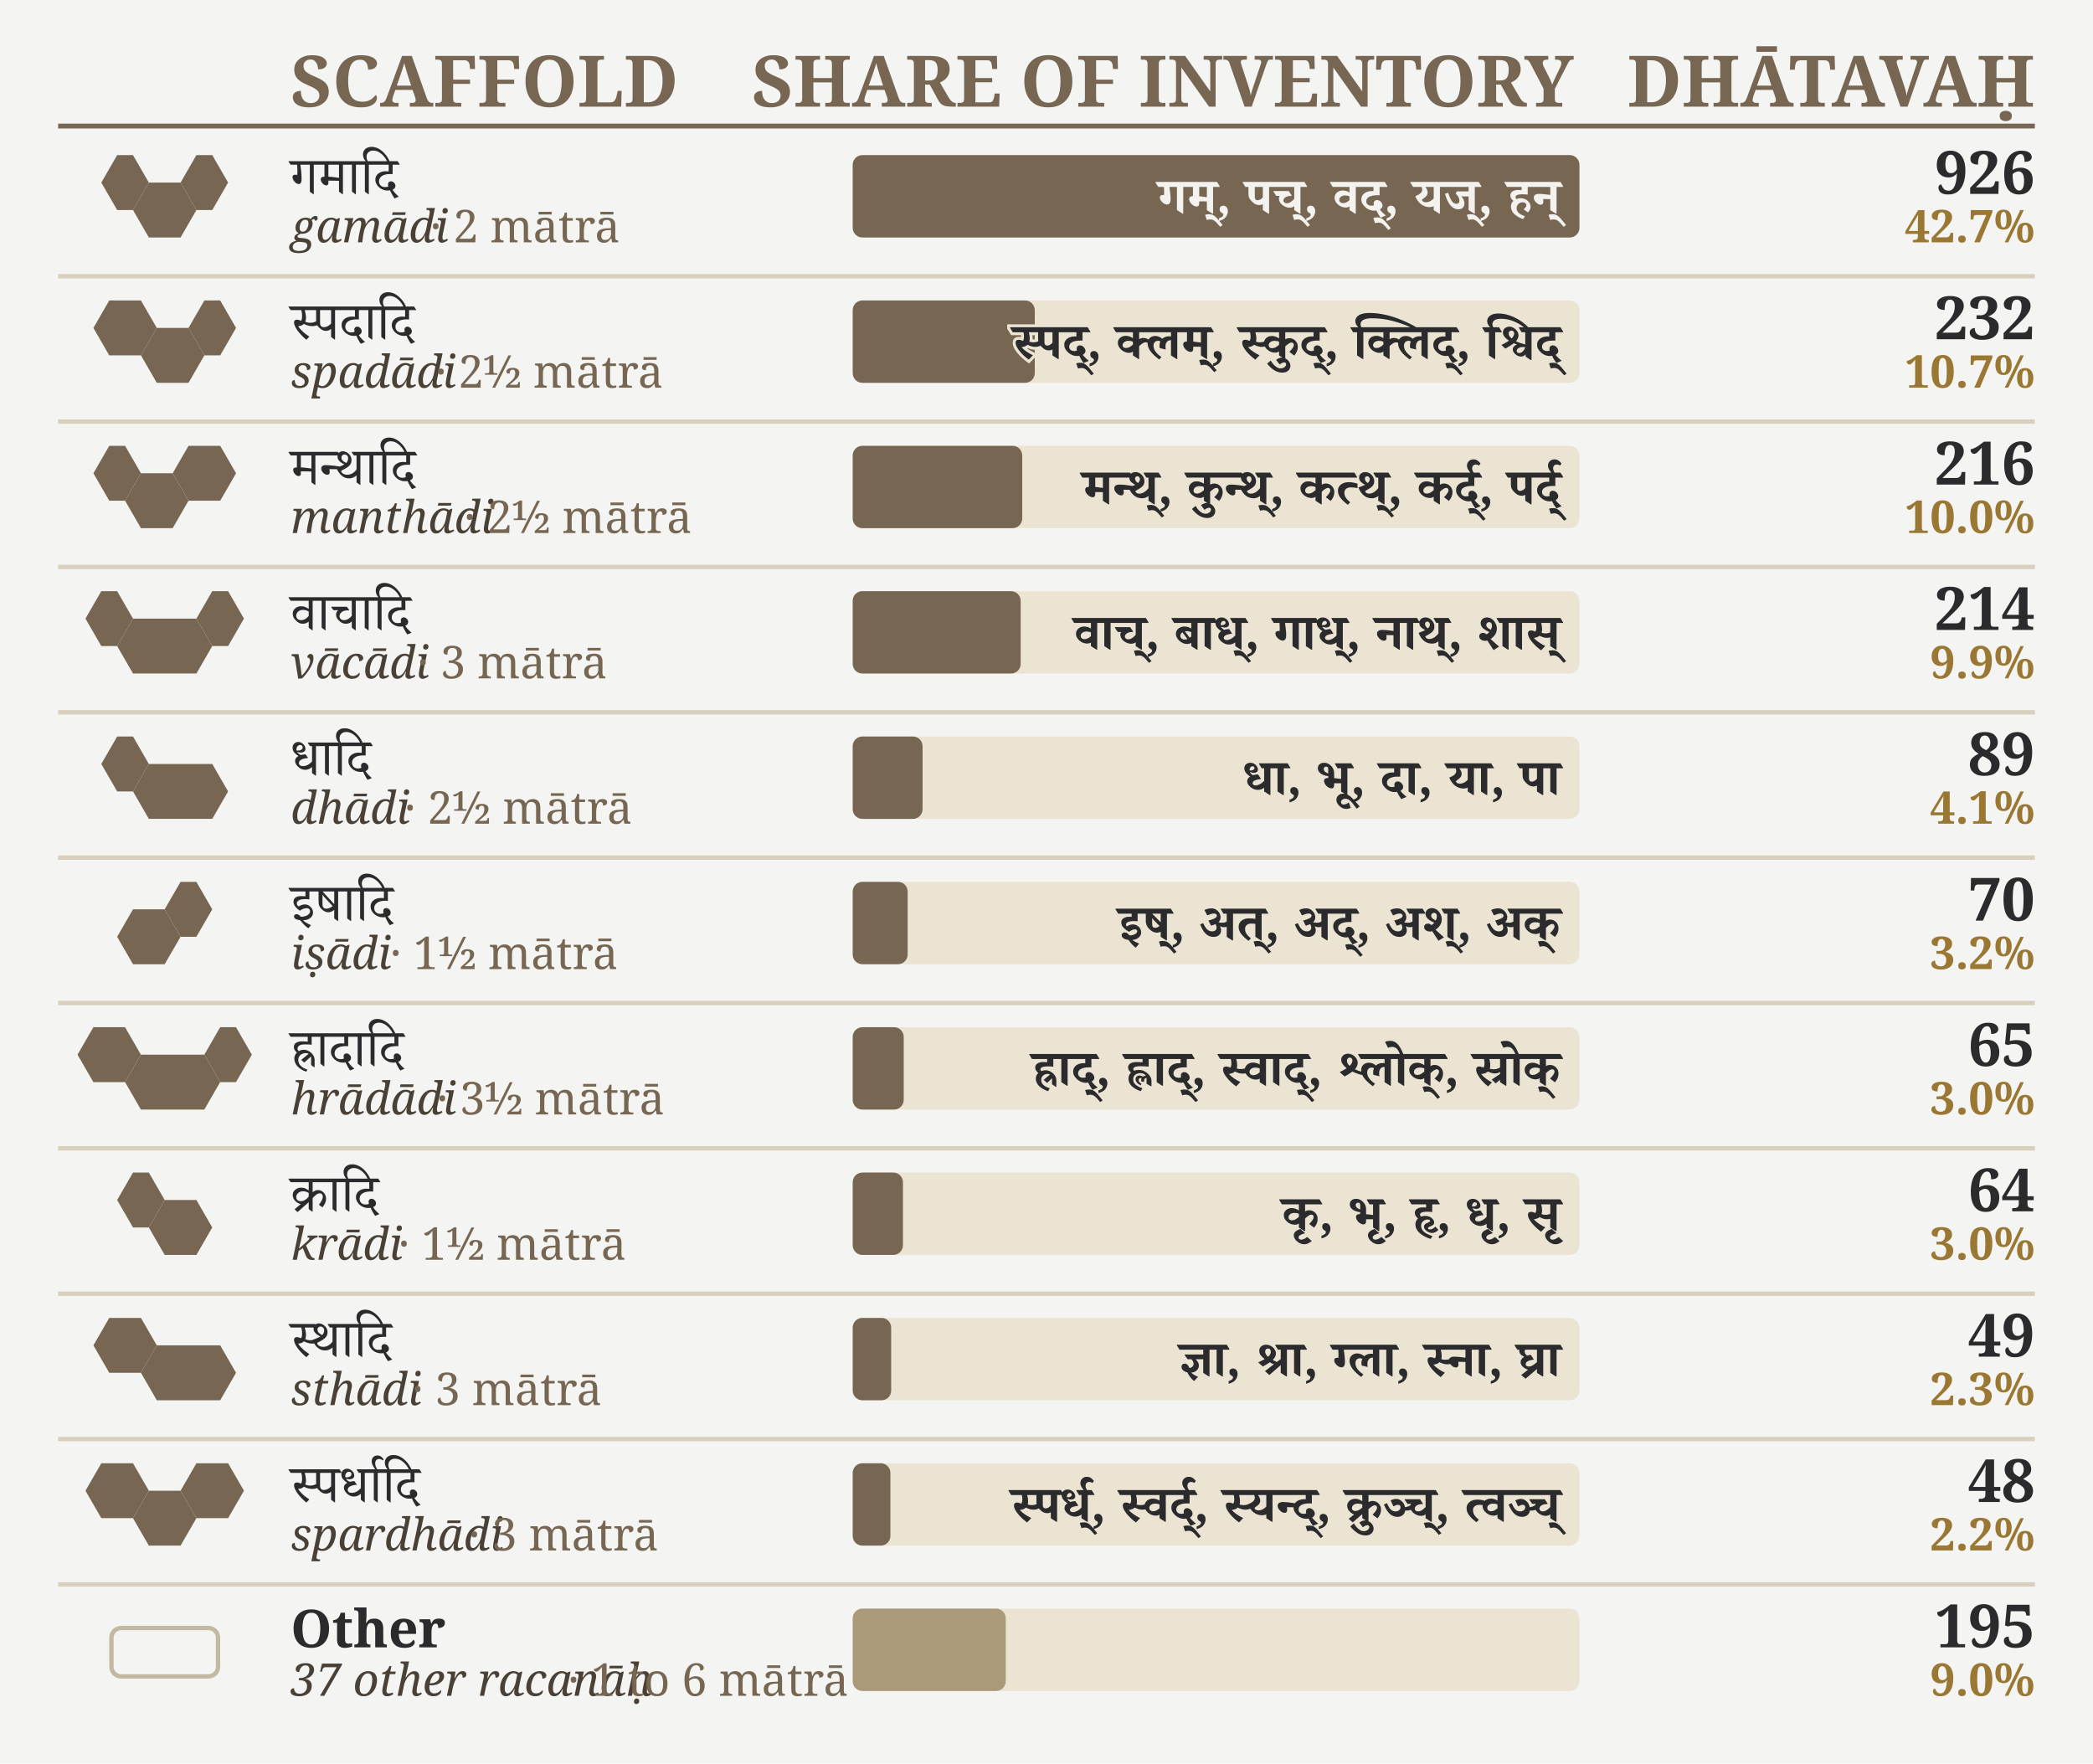
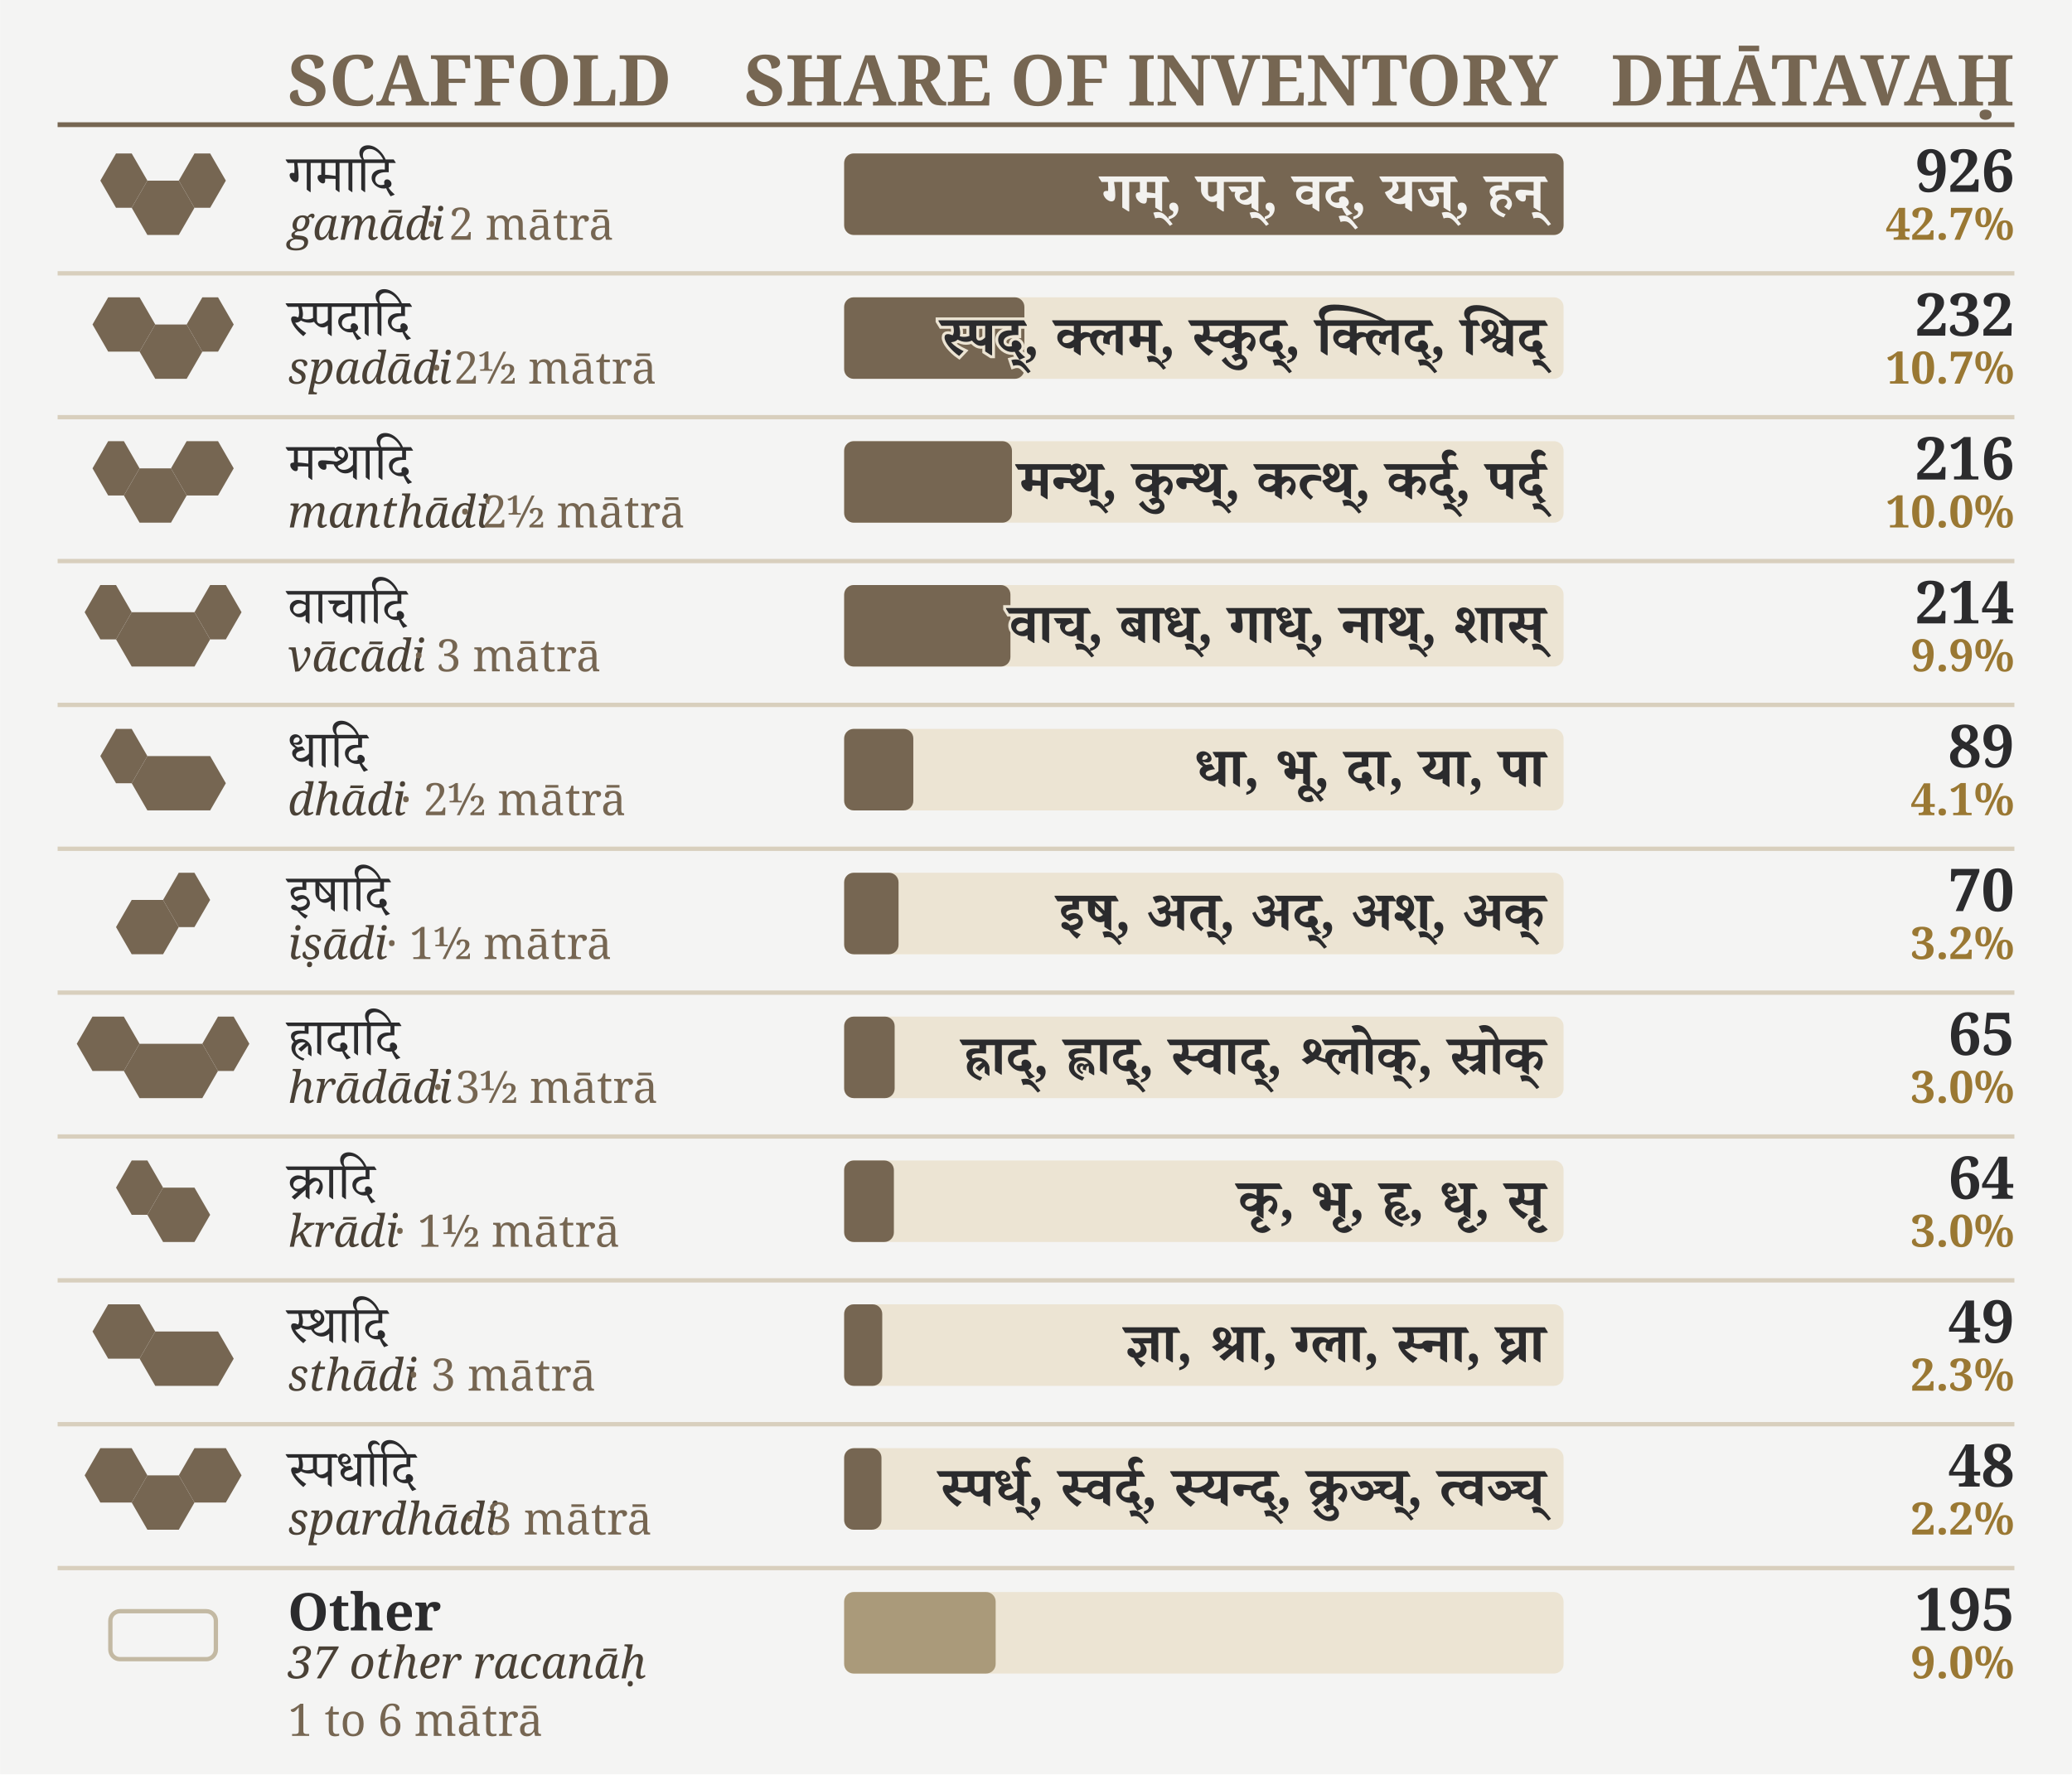
- <svg xmlns="http://www.w3.org/2000/svg" id="svg-bars" viewBox="0 0 432 364" width="4.5in" height="3.792in">
-   <rect x="0.00" y="0.00" width="432.00" height="364.00" fill="#f4f4f3" />
+ <svg xmlns="http://www.w3.org/2000/svg" id="svg-bars" viewBox="0 0 432 370" width="4.5in" height="3.854in">
+   <rect x="0.00" y="0.00" width="432.00" height="370.00" fill="#f4f4f3" />
  <text x="60.00" y="22.00" font-family="'Gentium Book Plus', Charter, 'Charis SIL', Georgia, serif" font-size="14.667" font-weight="700" font-style="normal" fill="#766652" text-anchor="start">SCAFFOLD</text>
  <text x="240.00" y="22.00" font-family="'Gentium Book Plus', Charter, 'Charis SIL', Georgia, serif" font-size="14.667" font-weight="700" font-style="normal" fill="#766652" text-anchor="middle">SHARE OF INVENTORY</text>
  <text x="420.00" y="22.00" font-family="'Gentium Book Plus', Charter, 'Charis SIL', Georgia, serif" font-size="14.667" font-weight="700" font-style="normal" fill="#766652" text-anchor="end">DHĀTAVAḤ</text>
  <line x1="12.00" y1="26.00" x2="420.00" y2="26.00" stroke="#766652" stroke-width="1" />
  <g transform="translate(20.91 32.00) scale(0.8095) translate(6.06 10.5)">
    <polygon points="-2.02,-10.50 2.02,-10.50 6.06,-3.50 2.02,3.50 -2.02,3.50 -6.06,-3.50" fill="#766652" />
    <polygon points="6.06,-3.50 14.15,-3.50 18.19,3.50 14.15,10.50 6.06,10.50 2.02,3.50" fill="#766652" />
    <polygon points="18.19,-10.50 22.23,-10.50 26.27,-3.50 22.23,3.50 18.19,3.50 14.15,-3.50" fill="#766652" />
  </g>
  <text x="60.00" y="40.00" font-family="'Adobe Devanagari', 'Noto Serif Devanagari', serif" font-size="10.833" font-weight="400" font-style="normal" fill="#2b2b2d" text-anchor="start">गमादि</text>
  <text x="60.00" y="50.00" font-family="'Gentium Book Plus', Charter, 'Charis SIL', Georgia, serif" font-size="9.333" font-weight="400" font-style="italic" fill="#4a4136" text-anchor="start">gamādi</text>
  <text x="88.77" y="50.00" font-family="'Gentium Book Plus', Charter, 'Charis SIL', Georgia, serif" font-size="9.333" font-weight="400" font-style="normal" fill="#766652" text-anchor="start">· 2 mātrā</text>
  <rect x="176.00" y="32.00" width="150.00" height="17.00" rx="2" fill="#ece4d3" />
  <rect x="176.00" y="32.00" width="150.00" height="17.00" rx="2" fill="#766652" />
  <text x="420.00" y="40.00" font-family="'Gentium Book Plus', Charter, 'Charis SIL', Georgia, serif" font-size="12.333" font-weight="700" font-style="normal" fill="#2b2b2d" text-anchor="end">926</text>
  <text x="420.00" y="50.00" font-family="'Gentium Book Plus', Charter, 'Charis SIL', Georgia, serif" font-size="9.333" font-weight="700" font-style="normal" fill="#9a7833" text-anchor="end">42.7%</text>
-   <text x="322.00" y="44.00" font-family="'Adobe Devanagari', 'Noto Serif Devanagari', serif" font-size="10.333" font-weight="600" font-style="normal" fill="#f3f2ef" text-anchor="end">गम्, पच्, वद्, यज्, हन्</text>
+   <text x="322.00" y="44.00" font-family="'Adobe Devanagari', 'Noto Serif Devanagari', serif" font-size="11.5" font-weight="600" font-style="normal" fill="#f3f2ef" text-anchor="end">गम्, पच्, वद्, यज्, हन्</text>
  <line x1="12.00" y1="57.00" x2="420.00" y2="57.00" stroke="#d8cfbd" stroke-width="0.9" />
  <g transform="translate(19.28 62.00) scale(0.8095) translate(8.08 10.5)">
    <polygon points="-4.04,-10.50 4.04,-10.50 8.08,-3.50 4.04,3.50 -4.04,3.50 -8.08,-3.50" fill="#766652" />
    <polygon points="8.08,-3.50 16.17,-3.50 20.21,3.50 16.17,10.50 8.08,10.50 4.04,3.50" fill="#766652" />
    <polygon points="20.21,-10.50 24.25,-10.50 28.29,-3.50 24.25,3.50 20.21,3.50 16.17,-3.50" fill="#766652" />
  </g>
  <text x="60.00" y="70.00" font-family="'Adobe Devanagari', 'Noto Serif Devanagari', serif" font-size="10.833" font-weight="400" font-style="normal" fill="#2b2b2d" text-anchor="start">स्पदादि</text>
  <text x="60.00" y="80.00" font-family="'Gentium Book Plus', Charter, 'Charis SIL', Georgia, serif" font-size="9.333" font-weight="400" font-style="italic" fill="#4a4136" text-anchor="start">spadādi</text>
  <text x="89.84" y="80.00" font-family="'Gentium Book Plus', Charter, 'Charis SIL', Georgia, serif" font-size="9.333" font-weight="400" font-style="normal" fill="#766652" text-anchor="start">· 2½ mātrā</text>
  <rect x="176.00" y="62.00" width="150.00" height="17.00" rx="2" fill="#ece4d3" />
  <rect x="176.00" y="62.00" width="37.58" height="17.00" rx="2" fill="#766652" />
  <text x="420.00" y="70.00" font-family="'Gentium Book Plus', Charter, 'Charis SIL', Georgia, serif" font-size="12.333" font-weight="700" font-style="normal" fill="#2b2b2d" text-anchor="end">232</text>
  <text x="420.00" y="80.00" font-family="'Gentium Book Plus', Charter, 'Charis SIL', Georgia, serif" font-size="9.333" font-weight="700" font-style="normal" fill="#9a7833" text-anchor="end">10.7%</text>
-   <text x="322.00" y="74.00" font-family="'Adobe Devanagari', 'Noto Serif Devanagari', serif" font-size="10.333" font-weight="600" font-style="normal" fill="#2b2b2d" text-anchor="end" stroke="#ece4d3" stroke-width="1.2" paint-order="stroke">स्पद्, क्लम्, स्कुद्, क्लिद्, श्विद्</text>
+   <text x="322.00" y="74.00" font-family="'Adobe Devanagari', 'Noto Serif Devanagari', serif" font-size="11.5" font-weight="600" font-style="normal" fill="#2b2b2d" text-anchor="end" stroke="#ece4d3" stroke-width="1.2" paint-order="stroke">स्पद्, क्लम्, स्कुद्, क्लिद्, श्विद्</text>
  <line x1="12.00" y1="87.00" x2="420.00" y2="87.00" stroke="#d8cfbd" stroke-width="0.9" />
  <g transform="translate(19.28 92.00) scale(0.8095) translate(6.06 10.5)">
    <polygon points="-2.02,-10.50 2.02,-10.50 6.06,-3.50 2.02,3.50 -2.02,3.50 -6.06,-3.50" fill="#766652" />
    <polygon points="6.06,-3.50 14.15,-3.50 18.19,3.50 14.15,10.50 6.06,10.50 2.02,3.50" fill="#766652" />
    <polygon points="18.19,-10.50 26.27,-10.50 30.31,-3.50 26.27,3.50 18.19,3.50 14.15,-3.50" fill="#766652" />
  </g>
  <text x="60.00" y="100.00" font-family="'Adobe Devanagari', 'Noto Serif Devanagari', serif" font-size="10.833" font-weight="400" font-style="normal" fill="#2b2b2d" text-anchor="start">मन्थादि</text>
  <text x="60.00" y="110.00" font-family="'Gentium Book Plus', Charter, 'Charis SIL', Georgia, serif" font-size="9.333" font-weight="400" font-style="italic" fill="#4a4136" text-anchor="start">manthādi</text>
  <text x="95.77" y="110.00" font-family="'Gentium Book Plus', Charter, 'Charis SIL', Georgia, serif" font-size="9.333" font-weight="400" font-style="normal" fill="#766652" text-anchor="start">· 2½ mātrā</text>
  <rect x="176.00" y="92.00" width="150.00" height="17.00" rx="2" fill="#ece4d3" />
  <rect x="176.00" y="92.00" width="34.99" height="17.00" rx="2" fill="#766652" />
  <text x="420.00" y="100.00" font-family="'Gentium Book Plus', Charter, 'Charis SIL', Georgia, serif" font-size="12.333" font-weight="700" font-style="normal" fill="#2b2b2d" text-anchor="end">216</text>
  <text x="420.00" y="110.00" font-family="'Gentium Book Plus', Charter, 'Charis SIL', Georgia, serif" font-size="9.333" font-weight="700" font-style="normal" fill="#9a7833" text-anchor="end">10.0%</text>
-   <text x="322.00" y="104.00" font-family="'Adobe Devanagari', 'Noto Serif Devanagari', serif" font-size="10.333" font-weight="600" font-style="normal" fill="#2b2b2d" text-anchor="end" stroke="#ece4d3" stroke-width="1.2" paint-order="stroke">मन्थ्, कुन्थ्, कत्थ्, कर्द्, पर्द्</text>
+   <text x="322.00" y="104.00" font-family="'Adobe Devanagari', 'Noto Serif Devanagari', serif" font-size="11.5" font-weight="600" font-style="normal" fill="#2b2b2d" text-anchor="end" stroke="#ece4d3" stroke-width="1.2" paint-order="stroke">मन्थ्, कुन्थ्, कत्थ्, कर्द्, पर्द्</text>
  <line x1="12.00" y1="117.00" x2="420.00" y2="117.00" stroke="#d8cfbd" stroke-width="0.9" />
  <g transform="translate(17.64 122.00) scale(0.8095) translate(6.06 10.5)">
    <polygon points="-2.02,-10.50 2.02,-10.50 6.06,-3.50 2.02,3.50 -2.02,3.50 -6.06,-3.50" fill="#766652" />
    <polygon points="6.06,-3.50 22.23,-3.50 26.27,3.50 22.23,10.50 6.06,10.50 2.02,3.50" fill="#766652" />
    <polygon points="26.27,-10.50 30.31,-10.50 34.35,-3.50 30.31,3.50 26.27,3.50 22.23,-3.50" fill="#766652" />
  </g>
  <text x="60.00" y="130.00" font-family="'Adobe Devanagari', 'Noto Serif Devanagari', serif" font-size="10.833" font-weight="400" font-style="normal" fill="#2b2b2d" text-anchor="start">वाचादि</text>
  <text x="60.00" y="140.00" font-family="'Gentium Book Plus', Charter, 'Charis SIL', Georgia, serif" font-size="9.333" font-weight="400" font-style="italic" fill="#4a4136" text-anchor="start">vācādi</text>
  <text x="86.13" y="140.00" font-family="'Gentium Book Plus', Charter, 'Charis SIL', Georgia, serif" font-size="9.333" font-weight="400" font-style="normal" fill="#766652" text-anchor="start">· 3 mātrā</text>
  <rect x="176.00" y="122.00" width="150.00" height="17.00" rx="2" fill="#ece4d3" />
  <rect x="176.00" y="122.00" width="34.67" height="17.00" rx="2" fill="#766652" />
  <text x="420.00" y="130.00" font-family="'Gentium Book Plus', Charter, 'Charis SIL', Georgia, serif" font-size="12.333" font-weight="700" font-style="normal" fill="#2b2b2d" text-anchor="end">214</text>
  <text x="420.00" y="140.00" font-family="'Gentium Book Plus', Charter, 'Charis SIL', Georgia, serif" font-size="9.333" font-weight="700" font-style="normal" fill="#9a7833" text-anchor="end">9.9%</text>
-   <text x="322.00" y="134.00" font-family="'Adobe Devanagari', 'Noto Serif Devanagari', serif" font-size="10.333" font-weight="600" font-style="normal" fill="#2b2b2d" text-anchor="end" stroke="#ece4d3" stroke-width="1.2" paint-order="stroke">वाच्, बाध्, गाध्, नाथ्, शास्</text>
+   <text x="322.00" y="134.00" font-family="'Adobe Devanagari', 'Noto Serif Devanagari', serif" font-size="11.5" font-weight="600" font-style="normal" fill="#2b2b2d" text-anchor="end" stroke="#ece4d3" stroke-width="1.2" paint-order="stroke">वाच्, बाध्, गाध्, नाथ्, शास्</text>
  <line x1="12.00" y1="147.00" x2="420.00" y2="147.00" stroke="#d8cfbd" stroke-width="0.9" />
  <g transform="translate(20.91 152.00) scale(0.8095) translate(6.06 10.5)">
    <polygon points="-2.02,-10.50 2.02,-10.50 6.06,-3.50 2.02,3.50 -2.02,3.50 -6.06,-3.50" fill="#766652" />
    <polygon points="6.06,-3.50 22.23,-3.50 26.27,3.50 22.23,10.50 6.06,10.50 2.02,3.50" fill="#766652" />
  </g>
  <text x="60.00" y="160.00" font-family="'Adobe Devanagari', 'Noto Serif Devanagari', serif" font-size="10.833" font-weight="400" font-style="normal" fill="#2b2b2d" text-anchor="start">धादि</text>
  <text x="60.00" y="170.00" font-family="'Gentium Book Plus', Charter, 'Charis SIL', Georgia, serif" font-size="9.333" font-weight="400" font-style="italic" fill="#4a4136" text-anchor="start">dhādi</text>
  <text x="83.47" y="170.00" font-family="'Gentium Book Plus', Charter, 'Charis SIL', Georgia, serif" font-size="9.333" font-weight="400" font-style="normal" fill="#766652" text-anchor="start">· 2½ mātrā</text>
  <rect x="176.00" y="152.00" width="150.00" height="17.00" rx="2" fill="#ece4d3" />
  <rect x="176.00" y="152.00" width="14.42" height="17.00" rx="2" fill="#766652" />
  <text x="420.00" y="160.00" font-family="'Gentium Book Plus', Charter, 'Charis SIL', Georgia, serif" font-size="12.333" font-weight="700" font-style="normal" fill="#2b2b2d" text-anchor="end">89</text>
  <text x="420.00" y="170.00" font-family="'Gentium Book Plus', Charter, 'Charis SIL', Georgia, serif" font-size="9.333" font-weight="700" font-style="normal" fill="#9a7833" text-anchor="end">4.1%</text>
-   <text x="322.00" y="164.00" font-family="'Adobe Devanagari', 'Noto Serif Devanagari', serif" font-size="10.333" font-weight="600" font-style="normal" fill="#2b2b2d" text-anchor="end" stroke="#ece4d3" stroke-width="1.2" paint-order="stroke">धा, भू, दा, या, पा</text>
+   <text x="322.00" y="164.00" font-family="'Adobe Devanagari', 'Noto Serif Devanagari', serif" font-size="11.5" font-weight="600" font-style="normal" fill="#2b2b2d" text-anchor="end" stroke="#ece4d3" stroke-width="1.2" paint-order="stroke">धा, भू, दा, या, पा</text>
  <line x1="12.00" y1="177.00" x2="420.00" y2="177.00" stroke="#d8cfbd" stroke-width="0.9" />
  <g transform="translate(24.18 182.00) scale(0.8095) translate(8.08 10.5)">
    <polygon points="-4.04,-3.50 4.04,-3.50 8.08,3.50 4.04,10.50 -4.04,10.50 -8.08,3.50" fill="#766652" />
    <polygon points="8.08,-10.50 12.12,-10.50 16.17,-3.50 12.12,3.50 8.08,3.50 4.04,-3.50" fill="#766652" />
  </g>
  <text x="60.00" y="190.00" font-family="'Adobe Devanagari', 'Noto Serif Devanagari', serif" font-size="10.833" font-weight="400" font-style="normal" fill="#2b2b2d" text-anchor="start">इषादि</text>
  <text x="60.00" y="200.00" font-family="'Gentium Book Plus', Charter, 'Charis SIL', Georgia, serif" font-size="9.333" font-weight="400" font-style="italic" fill="#4a4136" text-anchor="start">iṣādi</text>
  <text x="80.51" y="200.00" font-family="'Gentium Book Plus', Charter, 'Charis SIL', Georgia, serif" font-size="9.333" font-weight="400" font-style="normal" fill="#766652" text-anchor="start">· 1½ mātrā</text>
  <rect x="176.00" y="182.00" width="150.00" height="17.00" rx="2" fill="#ece4d3" />
  <rect x="176.00" y="182.00" width="11.34" height="17.00" rx="2" fill="#766652" />
  <text x="420.00" y="190.00" font-family="'Gentium Book Plus', Charter, 'Charis SIL', Georgia, serif" font-size="12.333" font-weight="700" font-style="normal" fill="#2b2b2d" text-anchor="end">70</text>
  <text x="420.00" y="200.00" font-family="'Gentium Book Plus', Charter, 'Charis SIL', Georgia, serif" font-size="9.333" font-weight="700" font-style="normal" fill="#9a7833" text-anchor="end">3.2%</text>
-   <text x="322.00" y="194.00" font-family="'Adobe Devanagari', 'Noto Serif Devanagari', serif" font-size="10.333" font-weight="600" font-style="normal" fill="#2b2b2d" text-anchor="end" stroke="#ece4d3" stroke-width="1.2" paint-order="stroke">इष्, अत्, अद्, अश्, अक्</text>
+   <text x="322.00" y="194.00" font-family="'Adobe Devanagari', 'Noto Serif Devanagari', serif" font-size="11.5" font-weight="600" font-style="normal" fill="#2b2b2d" text-anchor="end" stroke="#ece4d3" stroke-width="1.2" paint-order="stroke">इष्, अत्, अद्, अश्, अक्</text>
  <line x1="12.00" y1="207.00" x2="420.00" y2="207.00" stroke="#d8cfbd" stroke-width="0.9" />
  <g transform="translate(16.00 212.00) scale(0.8095) translate(8.08 10.5)">
    <polygon points="-4.04,-10.50 4.04,-10.50 8.08,-3.50 4.04,3.50 -4.04,3.50 -8.08,-3.50" fill="#766652" />
    <polygon points="8.08,-3.50 24.25,-3.50 28.29,3.50 24.25,10.50 8.08,10.50 4.04,3.50" fill="#766652" />
    <polygon points="28.29,-10.50 32.33,-10.50 36.37,-3.50 32.33,3.50 28.29,3.50 24.25,-3.50" fill="#766652" />
  </g>
  <text x="60.00" y="220.00" font-family="'Adobe Devanagari', 'Noto Serif Devanagari', serif" font-size="10.833" font-weight="400" font-style="normal" fill="#2b2b2d" text-anchor="start">ह्रादादि</text>
  <text x="60.00" y="230.00" font-family="'Gentium Book Plus', Charter, 'Charis SIL', Georgia, serif" font-size="9.333" font-weight="400" font-style="italic" fill="#4a4136" text-anchor="start">hrādādi</text>
  <text x="90.13" y="230.00" font-family="'Gentium Book Plus', Charter, 'Charis SIL', Georgia, serif" font-size="9.333" font-weight="400" font-style="normal" fill="#766652" text-anchor="start">· 3½ mātrā</text>
  <rect x="176.00" y="212.00" width="150.00" height="17.00" rx="2" fill="#ece4d3" />
  <rect x="176.00" y="212.00" width="10.53" height="17.00" rx="2" fill="#766652" />
  <text x="420.00" y="220.00" font-family="'Gentium Book Plus', Charter, 'Charis SIL', Georgia, serif" font-size="12.333" font-weight="700" font-style="normal" fill="#2b2b2d" text-anchor="end">65</text>
  <text x="420.00" y="230.00" font-family="'Gentium Book Plus', Charter, 'Charis SIL', Georgia, serif" font-size="9.333" font-weight="700" font-style="normal" fill="#9a7833" text-anchor="end">3.0%</text>
-   <text x="322.00" y="224.00" font-family="'Adobe Devanagari', 'Noto Serif Devanagari', serif" font-size="10.333" font-weight="600" font-style="normal" fill="#2b2b2d" text-anchor="end" stroke="#ece4d3" stroke-width="1.2" paint-order="stroke">ह्राद्, ह्लाद्, स्वाद्, श्लोक्, स्रोक्</text>
+   <text x="322.00" y="224.00" font-family="'Adobe Devanagari', 'Noto Serif Devanagari', serif" font-size="11.5" font-weight="600" font-style="normal" fill="#2b2b2d" text-anchor="end" stroke="#ece4d3" stroke-width="1.2" paint-order="stroke">ह्राद्, ह्लाद्, स्वाद्, श्लोक्, स्रोक्</text>
  <line x1="12.00" y1="237.00" x2="420.00" y2="237.00" stroke="#d8cfbd" stroke-width="0.9" />
  <g transform="translate(24.18 242.00) scale(0.8095) translate(6.06 10.5)">
    <polygon points="-2.02,-10.50 2.02,-10.50 6.06,-3.50 2.02,3.50 -2.02,3.50 -6.06,-3.50" fill="#766652" />
    <polygon points="6.06,-3.50 14.15,-3.50 18.19,3.50 14.15,10.50 6.06,10.50 2.02,3.50" fill="#766652" />
  </g>
  <text x="60.00" y="250.00" font-family="'Adobe Devanagari', 'Noto Serif Devanagari', serif" font-size="10.833" font-weight="400" font-style="normal" fill="#2b2b2d" text-anchor="start">क्रादि</text>
  <text x="60.00" y="260.00" font-family="'Gentium Book Plus', Charter, 'Charis SIL', Georgia, serif" font-size="9.333" font-weight="400" font-style="italic" fill="#4a4136" text-anchor="start">krādi</text>
  <text x="82.21" y="260.00" font-family="'Gentium Book Plus', Charter, 'Charis SIL', Georgia, serif" font-size="9.333" font-weight="400" font-style="normal" fill="#766652" text-anchor="start">· 1½ mātrā</text>
  <rect x="176.00" y="242.00" width="150.00" height="17.00" rx="2" fill="#ece4d3" />
  <rect x="176.00" y="242.00" width="10.37" height="17.00" rx="2" fill="#766652" />
  <text x="420.00" y="250.00" font-family="'Gentium Book Plus', Charter, 'Charis SIL', Georgia, serif" font-size="12.333" font-weight="700" font-style="normal" fill="#2b2b2d" text-anchor="end">64</text>
  <text x="420.00" y="260.00" font-family="'Gentium Book Plus', Charter, 'Charis SIL', Georgia, serif" font-size="9.333" font-weight="700" font-style="normal" fill="#9a7833" text-anchor="end">3.0%</text>
-   <text x="322.00" y="254.00" font-family="'Adobe Devanagari', 'Noto Serif Devanagari', serif" font-size="10.333" font-weight="600" font-style="normal" fill="#2b2b2d" text-anchor="end" stroke="#ece4d3" stroke-width="1.2" paint-order="stroke">कृ, भृ, हृ, धृ, सृ</text>
+   <text x="322.00" y="254.00" font-family="'Adobe Devanagari', 'Noto Serif Devanagari', serif" font-size="11.5" font-weight="600" font-style="normal" fill="#2b2b2d" text-anchor="end" stroke="#ece4d3" stroke-width="1.2" paint-order="stroke">कृ, भृ, हृ, धृ, सृ</text>
  <line x1="12.00" y1="267.00" x2="420.00" y2="267.00" stroke="#d8cfbd" stroke-width="0.9" />
  <g transform="translate(19.28 272.00) scale(0.8095) translate(8.08 10.5)">
    <polygon points="-4.04,-10.50 4.04,-10.50 8.08,-3.50 4.04,3.50 -4.04,3.50 -8.08,-3.50" fill="#766652" />
    <polygon points="8.08,-3.50 24.25,-3.50 28.29,3.50 24.25,10.50 8.08,10.50 4.04,3.50" fill="#766652" />
  </g>
  <text x="60.00" y="280.00" font-family="'Adobe Devanagari', 'Noto Serif Devanagari', serif" font-size="10.833" font-weight="400" font-style="normal" fill="#2b2b2d" text-anchor="start">स्थादि</text>
  <text x="60.00" y="290.00" font-family="'Gentium Book Plus', Charter, 'Charis SIL', Georgia, serif" font-size="9.333" font-weight="400" font-style="italic" fill="#4a4136" text-anchor="start">sthādi</text>
  <text x="85.03" y="290.00" font-family="'Gentium Book Plus', Charter, 'Charis SIL', Georgia, serif" font-size="9.333" font-weight="400" font-style="normal" fill="#766652" text-anchor="start">· 3 mātrā</text>
  <rect x="176.00" y="272.00" width="150.00" height="17.00" rx="2" fill="#ece4d3" />
  <rect x="176.00" y="272.00" width="7.94" height="17.00" rx="2" fill="#766652" />
  <text x="420.00" y="280.00" font-family="'Gentium Book Plus', Charter, 'Charis SIL', Georgia, serif" font-size="12.333" font-weight="700" font-style="normal" fill="#2b2b2d" text-anchor="end">49</text>
  <text x="420.00" y="290.00" font-family="'Gentium Book Plus', Charter, 'Charis SIL', Georgia, serif" font-size="9.333" font-weight="700" font-style="normal" fill="#9a7833" text-anchor="end">2.3%</text>
-   <text x="322.00" y="284.00" font-family="'Adobe Devanagari', 'Noto Serif Devanagari', serif" font-size="10.333" font-weight="600" font-style="normal" fill="#2b2b2d" text-anchor="end" stroke="#ece4d3" stroke-width="1.2" paint-order="stroke">ज्ञा, श्रा, ग्ला, स्ना, घ्रा</text>
+   <text x="322.00" y="284.00" font-family="'Adobe Devanagari', 'Noto Serif Devanagari', serif" font-size="11.5" font-weight="600" font-style="normal" fill="#2b2b2d" text-anchor="end" stroke="#ece4d3" stroke-width="1.2" paint-order="stroke">ज्ञा, श्रा, ग्ला, स्ना, घ्रा</text>
  <line x1="12.00" y1="297.00" x2="420.00" y2="297.00" stroke="#d8cfbd" stroke-width="0.9" />
  <g transform="translate(17.64 302.00) scale(0.8095) translate(8.08 10.5)">
    <polygon points="-4.04,-10.50 4.04,-10.50 8.08,-3.50 4.04,3.50 -4.04,3.50 -8.08,-3.50" fill="#766652" />
    <polygon points="8.08,-3.50 16.17,-3.50 20.21,3.50 16.17,10.50 8.08,10.50 4.04,3.50" fill="#766652" />
    <polygon points="20.21,-10.50 28.29,-10.50 32.33,-3.50 28.29,3.50 20.21,3.50 16.17,-3.50" fill="#766652" />
  </g>
  <text x="60.00" y="310.00" font-family="'Adobe Devanagari', 'Noto Serif Devanagari', serif" font-size="10.833" font-weight="400" font-style="normal" fill="#2b2b2d" text-anchor="start">स्पर्धादि</text>
  <text x="60.00" y="320.00" font-family="'Gentium Book Plus', Charter, 'Charis SIL', Georgia, serif" font-size="9.333" font-weight="400" font-style="italic" fill="#4a4136" text-anchor="start">spardhādi</text>
  <text x="96.73" y="320.00" font-family="'Gentium Book Plus', Charter, 'Charis SIL', Georgia, serif" font-size="9.333" font-weight="400" font-style="normal" fill="#766652" text-anchor="start">· 3 mātrā</text>
  <rect x="176.00" y="302.00" width="150.00" height="17.00" rx="2" fill="#ece4d3" />
  <rect x="176.00" y="302.00" width="7.78" height="17.00" rx="2" fill="#766652" />
  <text x="420.00" y="310.00" font-family="'Gentium Book Plus', Charter, 'Charis SIL', Georgia, serif" font-size="12.333" font-weight="700" font-style="normal" fill="#2b2b2d" text-anchor="end">48</text>
  <text x="420.00" y="320.00" font-family="'Gentium Book Plus', Charter, 'Charis SIL', Georgia, serif" font-size="9.333" font-weight="700" font-style="normal" fill="#9a7833" text-anchor="end">2.2%</text>
-   <text x="322.00" y="314.00" font-family="'Adobe Devanagari', 'Noto Serif Devanagari', serif" font-size="10.333" font-weight="600" font-style="normal" fill="#2b2b2d" text-anchor="end" stroke="#ece4d3" stroke-width="1.2" paint-order="stroke">स्पर्ध्, स्वर्द्, स्यन्द्, क्रुञ्च्, त्वञ्च्</text>
+   <text x="322.00" y="314.00" font-family="'Adobe Devanagari', 'Noto Serif Devanagari', serif" font-size="11.5" font-weight="600" font-style="normal" fill="#2b2b2d" text-anchor="end" stroke="#ece4d3" stroke-width="1.2" paint-order="stroke">स्पर्ध्, स्वर्द्, स्यन्द्, क्रुञ्च्, त्वञ्च्</text>
  <line x1="12.00" y1="327.00" x2="420.00" y2="327.00" stroke="#d8cfbd" stroke-width="0.9" />
  <rect x="23.00" y="336.00" width="22.00" height="10.00" rx="2" fill="none" stroke="#c3b9a3" stroke-width="0.9" />
  <text x="60.00" y="340.00" font-family="'Gentium Book Plus', Charter, 'Charis SIL', Georgia, serif" font-size="10.833" font-weight="700" font-style="normal" fill="#2b2b2d" text-anchor="start">Other</text>
  <text x="60.00" y="350.00" font-family="'Gentium Book Plus', Charter, 'Charis SIL', Georgia, serif" font-size="9.333" font-weight="400" font-style="italic" fill="#4a4136" text-anchor="start">37 other racanāḥ</text>
-   <text x="117.21" y="350.00" font-family="'Gentium Book Plus', Charter, 'Charis SIL', Georgia, serif" font-size="9.333" font-weight="400" font-style="normal" fill="#766652" text-anchor="start">· 1 to 6 mātrā</text>
+   <text x="60.00" y="362.00" font-family="'Gentium Book Plus', Charter, 'Charis SIL', Georgia, serif" font-size="9.333" font-weight="400" font-style="normal" fill="#766652" text-anchor="start">1 to 6 mātrā</text>
  <rect x="176.00" y="332.00" width="150.00" height="17.00" rx="2" fill="#ece4d3" />
  <rect x="176.00" y="332.00" width="31.59" height="17.00" rx="2" fill="#aa9a7a" />
  <text x="420.00" y="340.00" font-family="'Gentium Book Plus', Charter, 'Charis SIL', Georgia, serif" font-size="12.333" font-weight="700" font-style="normal" fill="#2b2b2d" text-anchor="end">195</text>
  <text x="420.00" y="350.00" font-family="'Gentium Book Plus', Charter, 'Charis SIL', Georgia, serif" font-size="9.333" font-weight="700" font-style="normal" fill="#9a7833" text-anchor="end">9.0%</text>
</svg>
